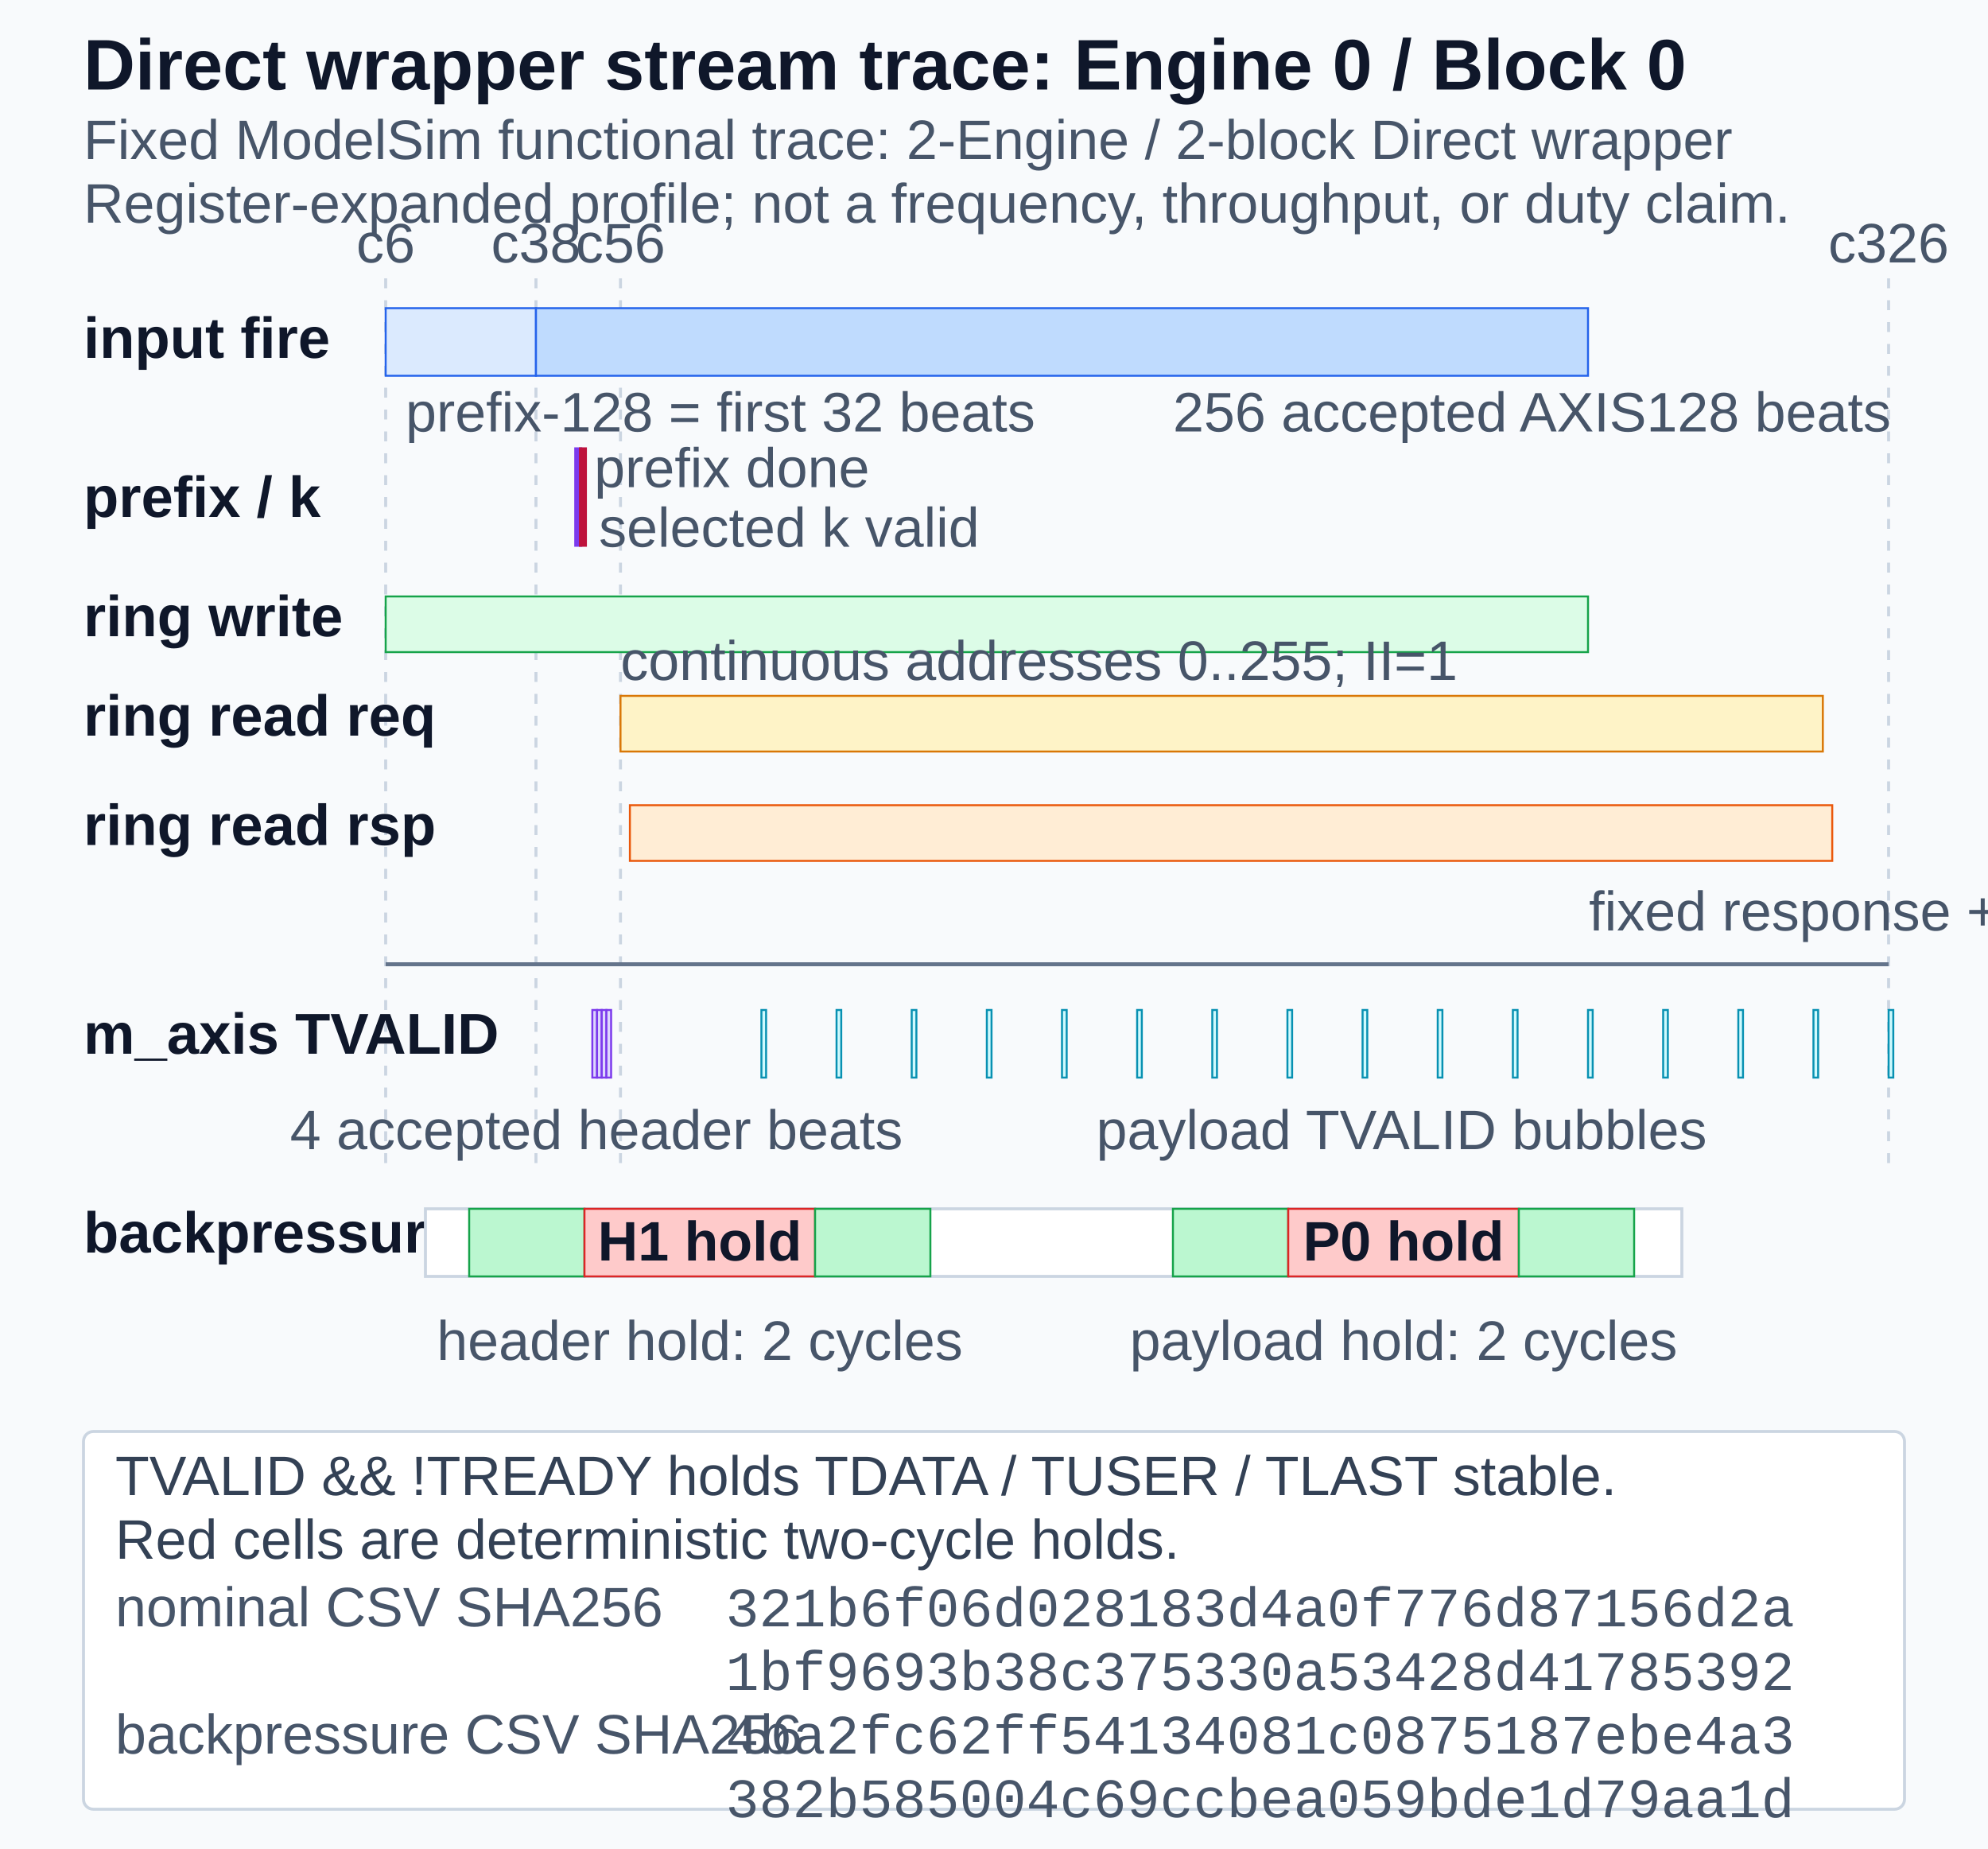
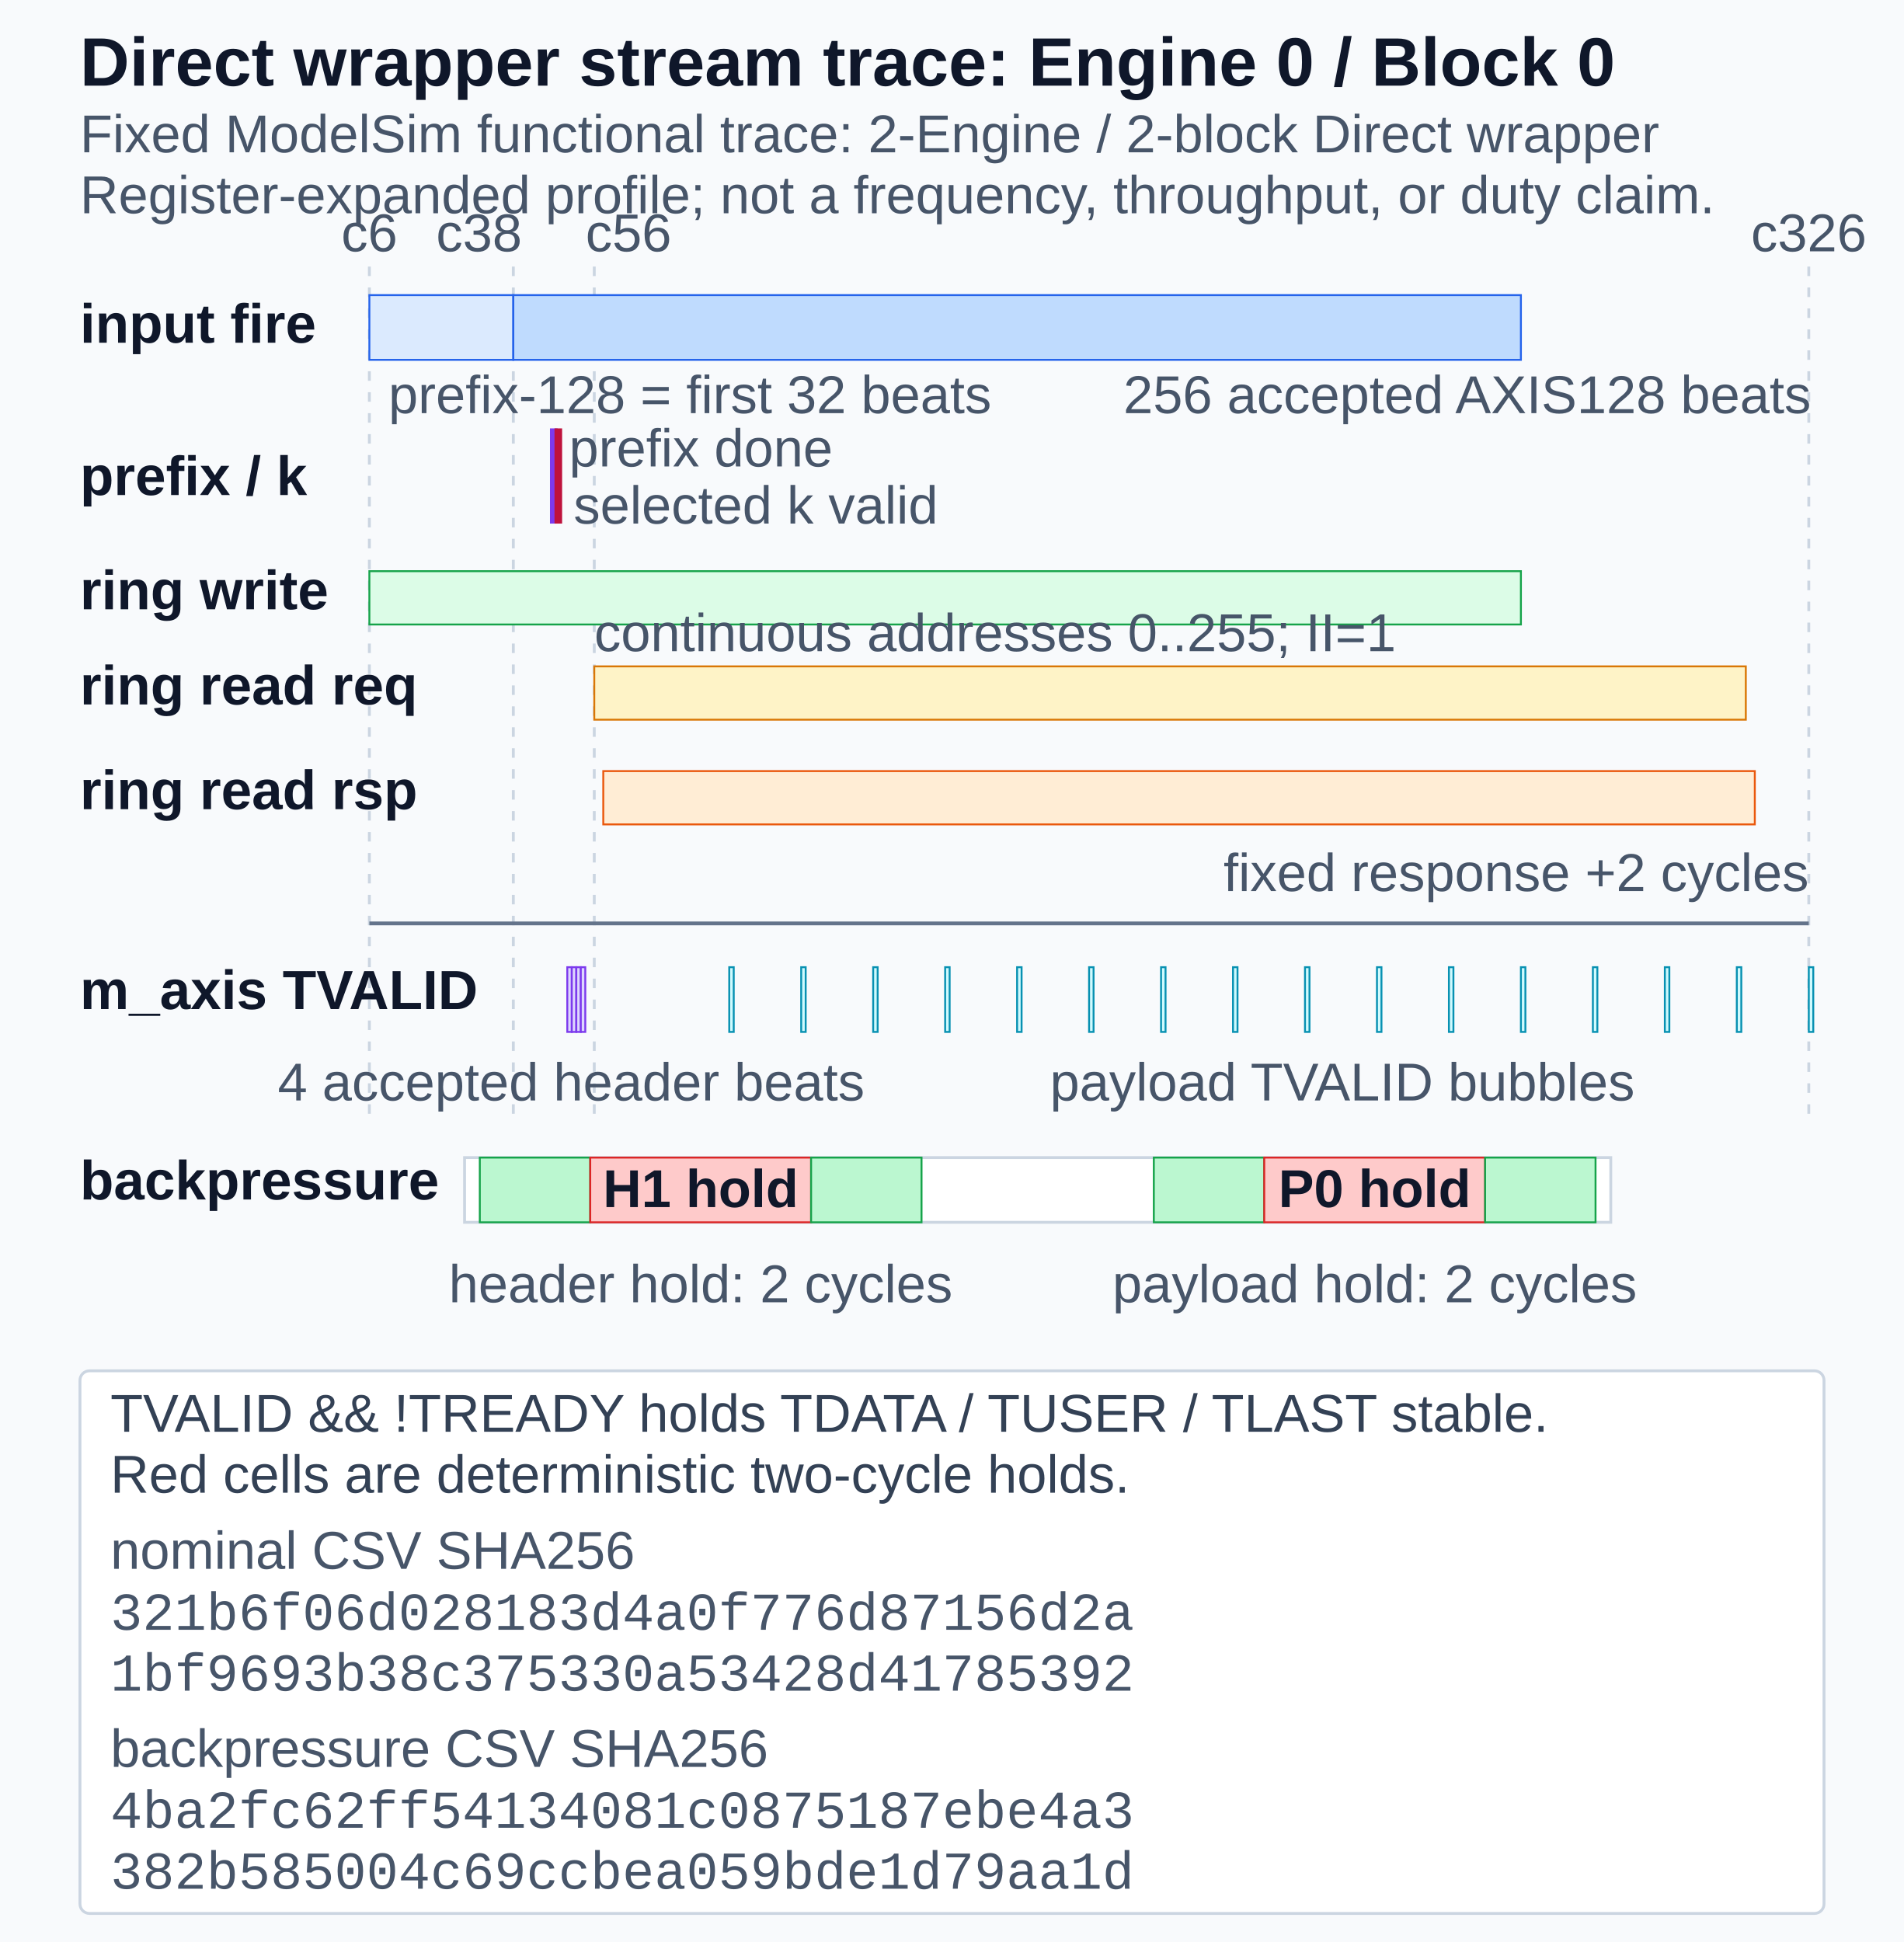
- <svg xmlns="http://www.w3.org/2000/svg" width="1000" height="930" viewBox="0 0 1000 930" role="img" aria-labelledby="title desc">
+ <svg xmlns="http://www.w3.org/2000/svg" width="1000" height="1020" viewBox="0 0 1000 1020" role="img" aria-labelledby="title desc">
  <style>.title{font:700 36px Arial,sans-serif;fill:#0f172a}.sub{font:400 28px Arial,sans-serif;fill:#475569}.lane{font:700 29px Arial,sans-serif;fill:#0f172a}.note{font:400 28px Arial,sans-serif;fill:#334155}.tiny{font:400 28px Arial,sans-serif;fill:#475569}.hash{font:400 28px 'Courier New',monospace;fill:#475569}.inside{font:700 28px Arial,sans-serif;fill:#0f172a}.axis{stroke:#64748b;stroke-width:2}.marker{stroke:#cbd5e1;stroke-width:1.5;stroke-dasharray:5 6}.input{fill:#bfdbfe;stroke:#2563eb;stroke-width:1}.prefix{fill:#dbeafe;stroke:#2563eb;stroke-width:1}.write{fill:#dcfce7;stroke:#16a34a;stroke-width:1}.request{fill:#fef3c7;stroke:#d97706;stroke-width:1}.response{fill:#ffedd5;stroke:#ea580c;stroke-width:1}.header{fill:#ddd6fe;stroke:#7c3aed;stroke-width:1}.payload{fill:#cffafe;stroke:#0891b2;stroke-width:1}.hold{fill:#fecaca;stroke:#dc2626;stroke-width:1}.accepted{fill:#bbf7d0;stroke:#16a34a;stroke-width:1}.panel{fill:#ffffff;stroke:#cbd5e1;stroke-width:1.5}</style>
-   <rect width="1000" height="930" fill="#f8fafc" />
+   <rect width="1000" height="1020" fill="#f8fafc" />
  <text x="42" y="45" class="title">Direct wrapper stream trace: Engine 0 / Block 0</text>
  <text x="42" y="80" class="sub">Fixed ModelSim functional trace: 2-Engine / 2-block Direct wrapper</text>
  <text x="42" y="112" class="sub">Register-expanded profile; not a frequency, throughput, or duty claim.</text>
  <line x1="194.00" y1="140" x2="194.00" y2="590" class="marker" />
  <text x="194.00" y="132" class="tiny" text-anchor="middle">c6</text>
  <line x1="269.60" y1="140" x2="269.60" y2="590" class="marker" />
-   <text x="269.60" y="132" class="tiny" text-anchor="middle">c38</text>
+   <text x="251.60" y="132" class="tiny" text-anchor="middle">c38</text>
  <line x1="312.12" y1="140" x2="312.12" y2="590" class="marker" />
-   <text x="312.12" y="132" class="tiny" text-anchor="middle">c56</text>
+   <text x="330.12" y="132" class="tiny" text-anchor="middle">c56</text>
  <line x1="950.00" y1="140" x2="950.00" y2="590" class="marker" />
  <text x="950.00" y="132" class="tiny" text-anchor="middle">c326</text>
  <text x="42" y="180" class="lane">input fire</text>
  <rect x="194.00" y="155" width="75.60" height="34" class="prefix" />
  <rect x="269.60" y="155" width="529.20" height="34" class="input" />
  <text x="204" y="217" class="tiny">prefix-128 = first 32 beats</text>
  <text x="590" y="217" class="tiny">256 accepted AXIS128 beats</text>
  <text x="42" y="260" class="lane">prefix / k</text>
  <line x1="290.86" y1="225" x2="290.86" y2="275" stroke="#7c3aed" stroke-width="4" />
  <text x="298.86" y="245" class="tiny">prefix done</text>
  <line x1="293.23" y1="225" x2="293.23" y2="275" stroke="#be123c" stroke-width="4" />
  <text x="301.23" y="275" class="tiny">selected k valid</text>
  <text x="42" y="320" class="lane">ring write</text>
  <rect x="194.00" y="300" width="604.80" height="28" class="write" />
  <text x="42" y="370" class="lane">ring read req</text>
  <rect x="312.12" y="350" width="604.80" height="28" class="request" />
  <text x="312.12" y="342" class="tiny">continuous addresses 0..255; II=1</text>
  <text x="42" y="425" class="lane">ring read rsp</text>
  <rect x="316.85" y="405" width="604.80" height="28" class="response" />
-   <text x="799.29" y="468" class="tiny">fixed response +2 cycles</text>
+   <text x="950" y="468" class="tiny" text-anchor="end">fixed response +2 cycles</text>
  <line x1="194" y1="485" x2="950" y2="485" class="axis" />
  <text x="42" y="530" class="lane">m_axis TVALID</text>
  <rect x="297.95" y="508" width="2.36" height="34" class="header" />
  <rect x="300.31" y="508" width="2.36" height="34" class="header" />
  <rect x="302.68" y="508" width="2.36" height="34" class="header" />
  <rect x="305.04" y="508" width="2.36" height="34" class="header" />
  <rect x="383.00" y="508" width="2.36" height="34" class="payload" />
  <rect x="420.80" y="508" width="2.36" height="34" class="payload" />
  <rect x="458.60" y="508" width="2.36" height="34" class="payload" />
  <rect x="496.40" y="508" width="2.36" height="34" class="payload" />
  <rect x="534.20" y="508" width="2.36" height="34" class="payload" />
  <rect x="572.00" y="508" width="2.36" height="34" class="payload" />
  <rect x="609.80" y="508" width="2.36" height="34" class="payload" />
  <rect x="647.60" y="508" width="2.36" height="34" class="payload" />
  <rect x="685.40" y="508" width="2.36" height="34" class="payload" />
  <rect x="723.20" y="508" width="2.36" height="34" class="payload" />
  <rect x="761.00" y="508" width="2.36" height="34" class="payload" />
  <rect x="798.80" y="508" width="2.36" height="34" class="payload" />
  <rect x="836.60" y="508" width="2.36" height="34" class="payload" />
  <rect x="874.40" y="508" width="2.36" height="34" class="payload" />
  <rect x="912.20" y="508" width="2.36" height="34" class="payload" />
  <rect x="950.00" y="508" width="2.36" height="34" class="payload" />
  <text x="300" y="578" class="tiny" text-anchor="middle">4 accepted header beats</text>
  <text x="705" y="578" class="tiny" text-anchor="middle">payload TVALID bubbles</text>
+   <rect x="244" y="608" width="602" height="34" class="panel" />
  <text x="42" y="630" class="lane">backpressure</text>
-   <rect x="214" y="608" width="632" height="34" class="panel" />
-   <rect x="236" y="608" width="58" height="34" class="accepted" />
-   <rect x="294" y="608" width="116" height="34" class="hold" />
-   <rect x="410" y="608" width="58" height="34" class="accepted" />
-   <text x="352" y="634" text-anchor="middle" class="inside">H1 hold</text>
-   <rect x="590" y="608" width="58" height="34" class="accepted" />
-   <rect x="648" y="608" width="116" height="34" class="hold" />
-   <rect x="764" y="608" width="58" height="34" class="accepted" />
-   <text x="706" y="634" text-anchor="middle" class="inside">P0 hold</text>
-   <text x="352" y="684" class="tiny" text-anchor="middle">header hold: 2 cycles</text>
-   <text x="706" y="684" class="tiny" text-anchor="middle">payload hold: 2 cycles</text>
-   <rect x="42" y="720" width="916" height="190" rx="5" class="panel" />
+   <rect x="252" y="608" width="58" height="34" class="accepted" />
+   <rect x="310" y="608" width="116" height="34" class="hold" />
+   <rect x="426" y="608" width="58" height="34" class="accepted" />
+   <text x="368" y="634" text-anchor="middle" class="inside">H1 hold</text>
+   <rect x="606" y="608" width="58" height="34" class="accepted" />
+   <rect x="664" y="608" width="116" height="34" class="hold" />
+   <rect x="780" y="608" width="58" height="34" class="accepted" />
+   <text x="722" y="634" text-anchor="middle" class="inside">P0 hold</text>
+   <text x="368" y="684" class="tiny" text-anchor="middle">header hold: 2 cycles</text>
+   <text x="722" y="684" class="tiny" text-anchor="middle">payload hold: 2 cycles</text>
+   <rect x="42" y="720" width="916" height="285" rx="5" class="panel" />
  <text x="58" y="752" class="note">TVALID &amp;&amp; !TREADY holds TDATA / TUSER / TLAST stable.</text>
  <text x="58" y="784" class="note">Red cells are deterministic two-cycle holds.</text>
-   <text x="58" y="818" class="tiny">nominal CSV SHA256</text>
-   <text x="365" y="818" class="hash">321b6f06d028183d4a0f776d87156d2a</text>
-   <text x="365" y="850" class="hash">1bf9693b38c375330a53428d41785392</text>
-   <text x="58" y="882" class="tiny">backpressure CSV SHA256</text>
-   <text x="365" y="882" class="hash">4ba2fc62ff54134081c0875187ebe4a3</text>
-   <text x="365" y="914" class="hash">382b585004c69ccbea059bde1d79aa1d</text>
+   <text x="58" y="824" class="tiny">nominal CSV SHA256</text>
+   <text x="58" y="856" class="hash">321b6f06d028183d4a0f776d87156d2a</text>
+   <text x="58" y="888" class="hash">1bf9693b38c375330a53428d41785392</text>
+   <text x="58" y="928" class="tiny">backpressure CSV SHA256</text>
+   <text x="58" y="960" class="hash">4ba2fc62ff54134081c0875187ebe4a3</text>
+   <text x="58" y="992" class="hash">382b585004c69ccbea059bde1d79aa1d</text>
</svg>
